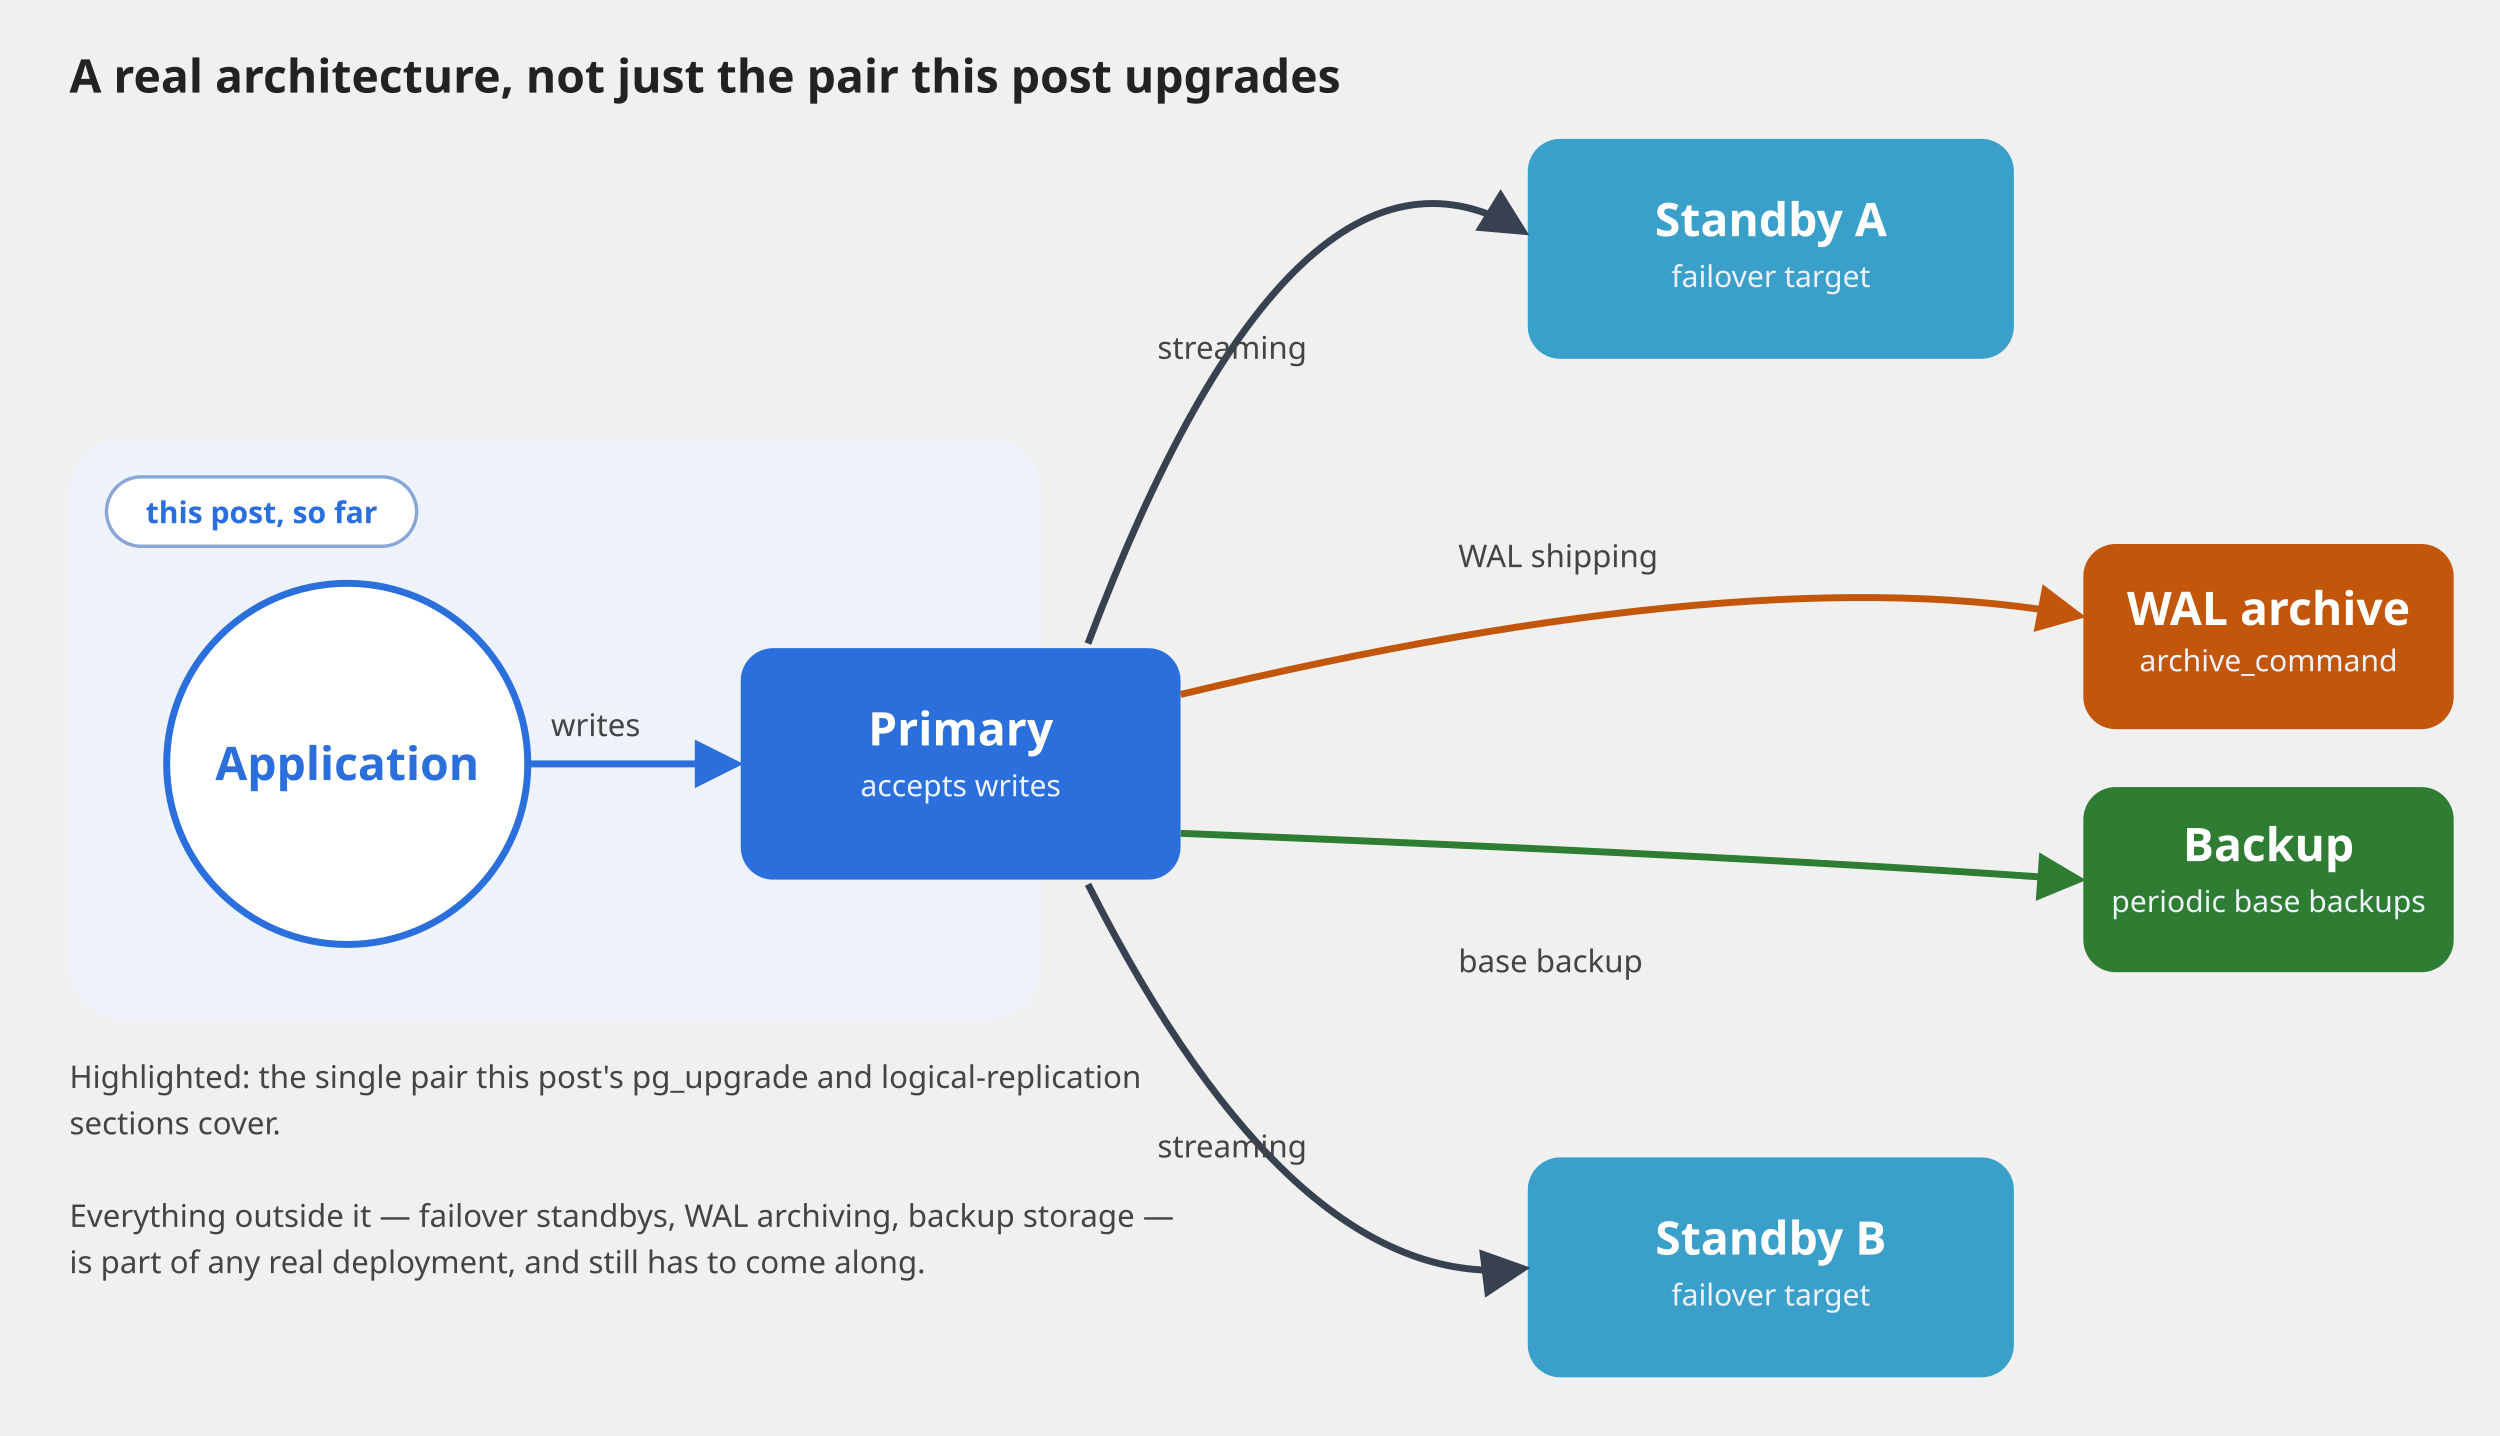
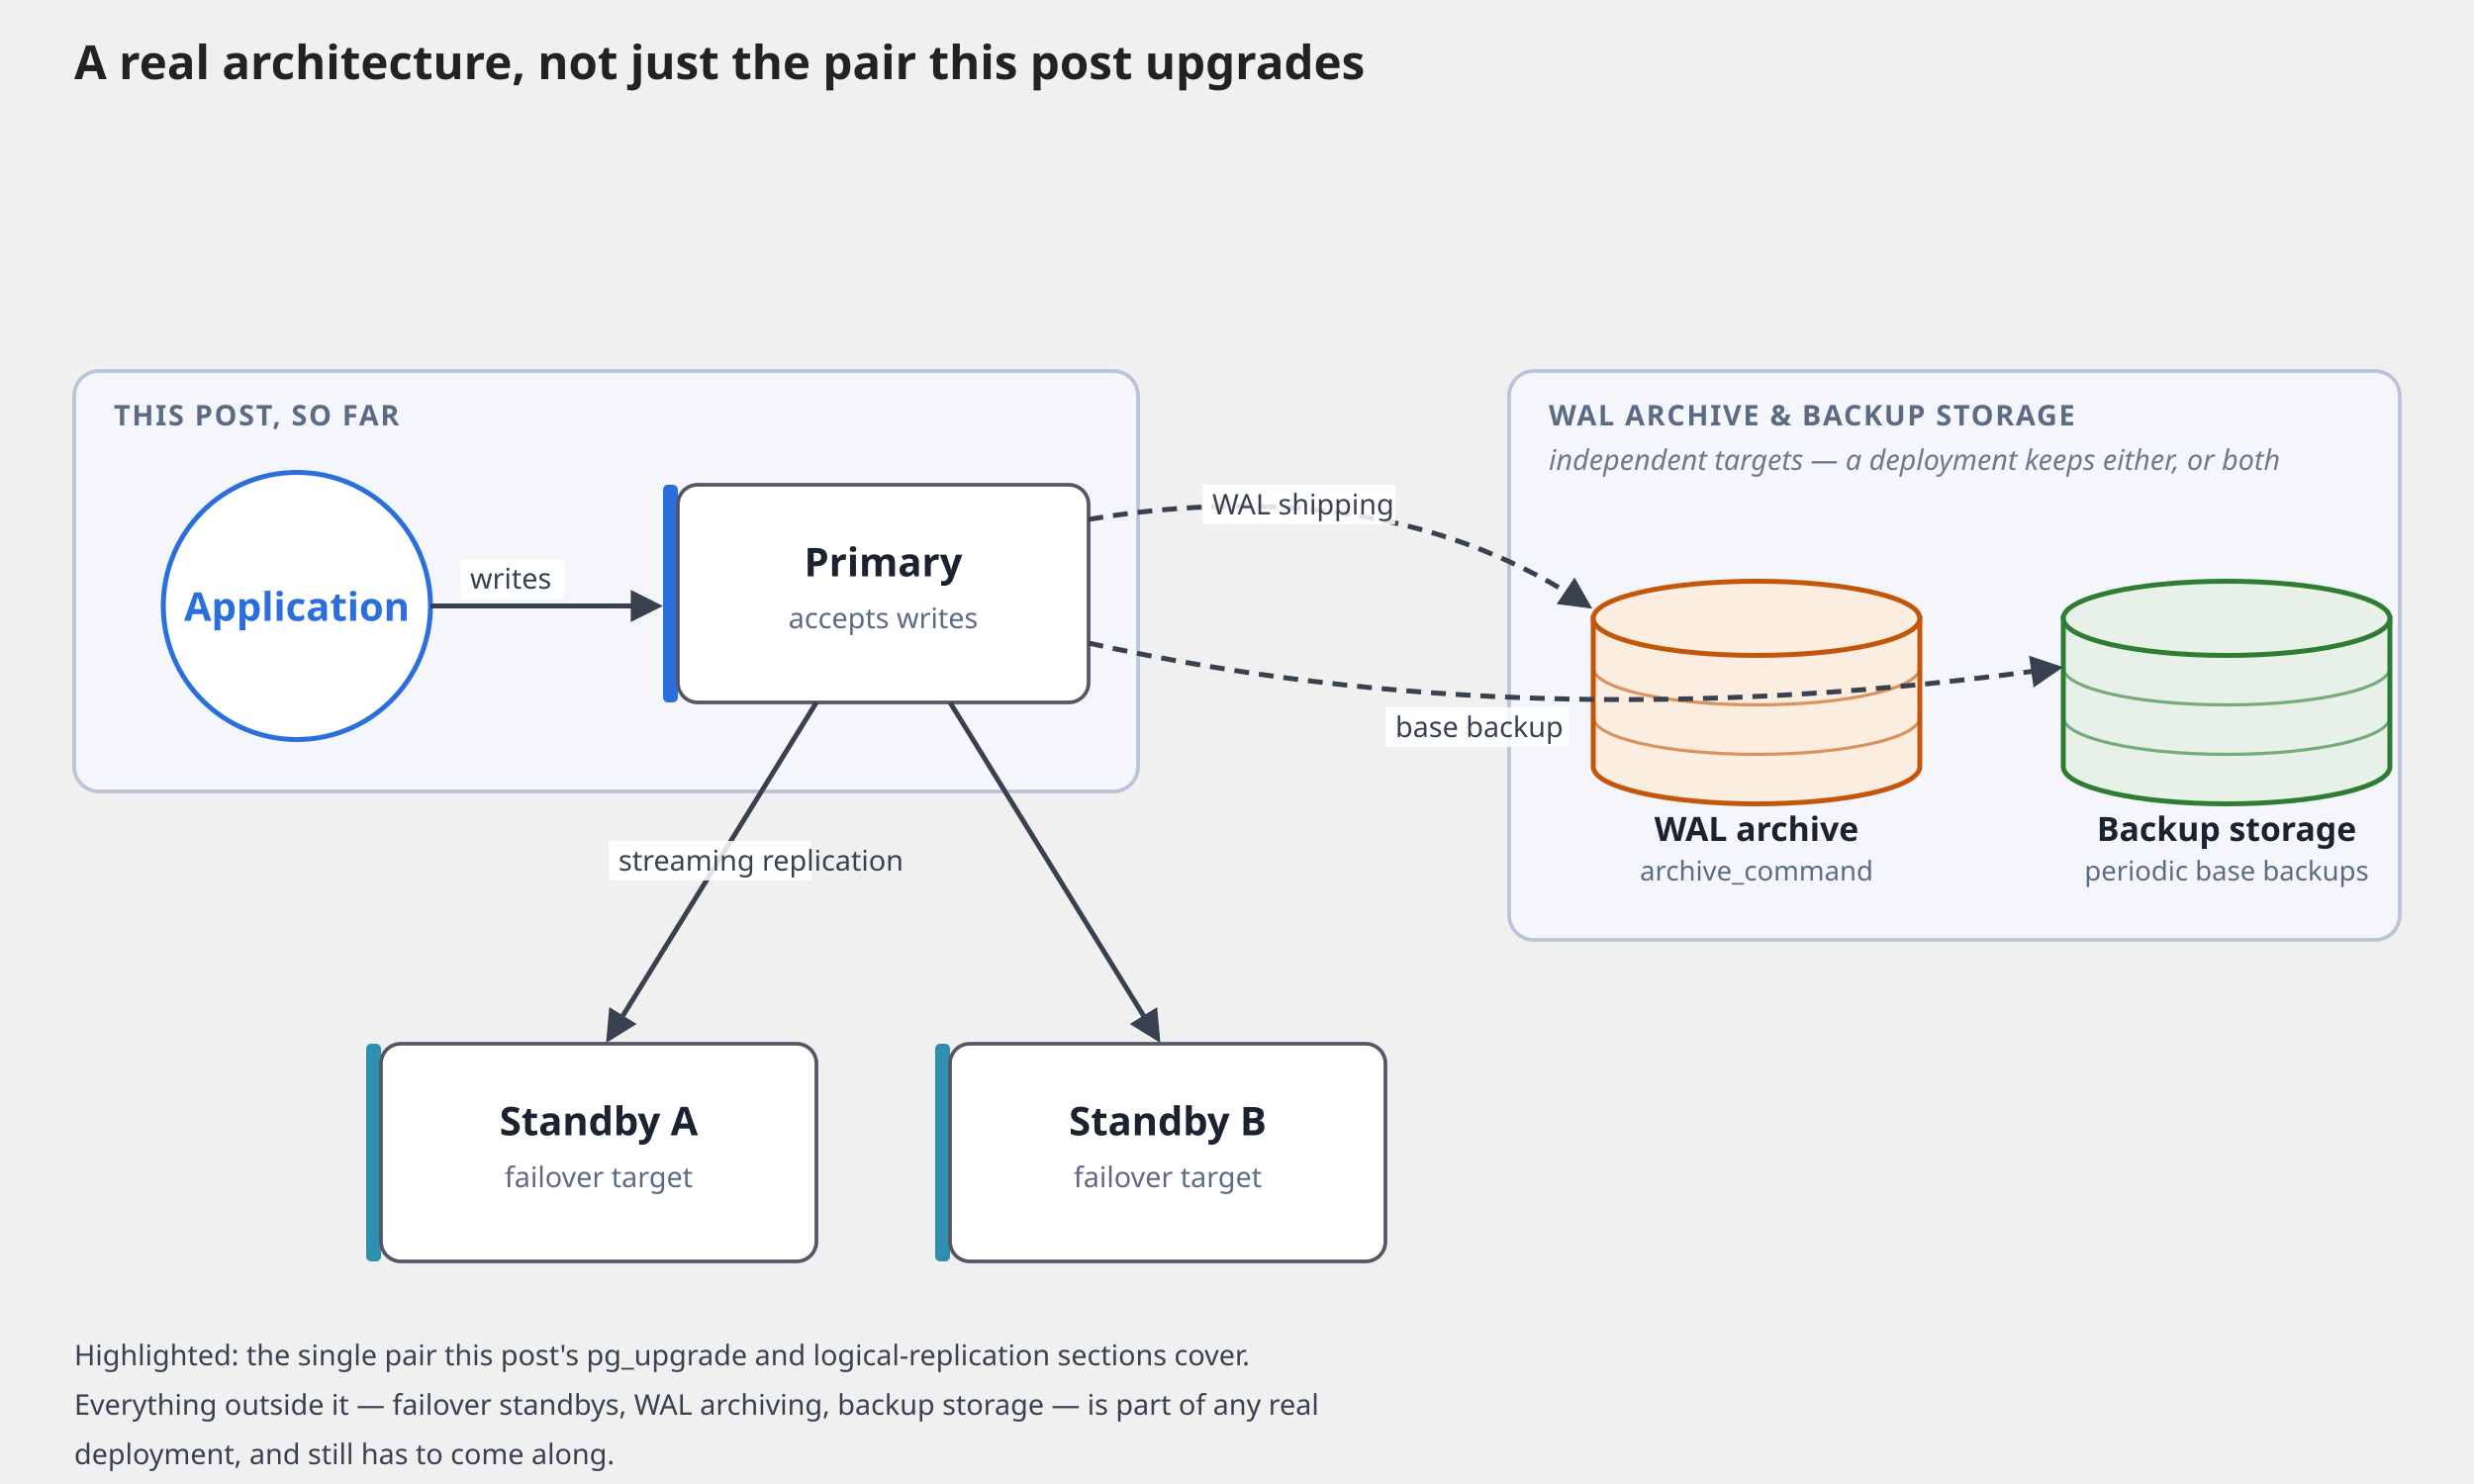
- <svg xmlns="http://www.w3.org/2000/svg" viewBox="0 0 1080 620" role="img" aria-label="A real architecture, not just the pair this post upgrades. The application writes to the primary. Highlighted together, application and primary are the single pair this post's pg_upgrade and logical-replication sections cover. Outside that highlight: the primary streams to standby A and standby B for failover, ships WAL to an archive, and sends periodic base backups to separate storage. None of those three are addressed by upgrading one pair of servers.">
+ <svg xmlns="http://www.w3.org/2000/svg" viewBox="0 0 1000 600" role="img" aria-label="A real architecture, not just the pair this post upgrades. The application writes to the primary; application and primary, boxed together, are the single pair this post's pg_upgrade and logical-replication sections cover. Below the primary, standby A and standby B receive streaming replication, as failover targets. To the side, in their own shared scope, the primary feeds a WAL archive and a backup storage target by archive_command and periodic base backups — independent of each other, a deployment may have either or both.">
  <style>
-     text { font-family: system-ui, sans-serif; fill: #fff; }
-     .title { font-family: system-ui, sans-serif; font-size: 20px; font-weight: 700; fill: #222; }
-     .node-title { font-size: 20px; font-weight: 700; }
-     .node-sub { font-size: 13px; fill: #eef3fb; }
-     .app-title { font-size: 20px; font-weight: 700; fill: #2a6fdb; }
-     .caption { font-size: 13.5px; fill: #444; }
-     .tag { font-size: 13px; font-weight: 600; fill: #2a6fdb; }
-     .zone { fill: #eef3fb; stroke: none; }
-     .pill { fill: #fff; stroke: #8aa6d6; stroke-width: 1.5; }
-     .app { fill: #fff; stroke: #2a6fdb; stroke-width: 3; }
-     .primary { fill: #2a6fdb; }
-     .standby { fill: #3aa0c9; }
-     .archive { fill: #c2570c; }
-     .backup { fill: #2e7d32; }
-     .lw { stroke: #2a6fdb; stroke-width: 3; fill: none; marker-end: url(#mw); }
-     .lr { stroke: #37414f; stroke-width: 3; fill: none; marker-end: url(#mr); }
-     .la { stroke: #c2570c; stroke-width: 3; fill: none; marker-end: url(#ma); }
-     .lb { stroke: #2e7d32; stroke-width: 3; fill: none; marker-end: url(#mb); }
+     text { font-family: system-ui, sans-serif; fill: #222; }
+     .title { font-size: 19px; font-weight: 700; }
+     .zone { fill: #f4f6fb; stroke: #b9c4d6; stroke-width: 1.5; }
+     .zone-label { font-size: 11.5px; font-weight: 700; letter-spacing: 0.06em; fill: #5c6b84; }
+     .zone-sub { font-size: 11.5px; font-style: italic; fill: #70798a; }
+     .node { fill: #fff; stroke: #556; stroke-width: 1.5; }
+     .accent { stroke-width: 0; }
+     .accent-primary { fill: #2a6fdb; }
+     .accent-standby { fill: #2f8fae; }
+     .node-title { font-size: 16px; font-weight: 700; fill: #1b2230; }
+     .node-sub { font-size: 11.5px; fill: #5c6b84; }
+     .app { fill: #fff; stroke: #2a6fdb; stroke-width: 2; }
+     .app-title { font-size: 16px; font-weight: 700; fill: #2a6fdb; }
+     .disk-archive { fill: #fbeee1; stroke: #c2570c; stroke-width: 2; }
+     .disk-backup { fill: #e7f1e8; stroke: #2e7d32; stroke-width: 2; }
+     .disk-line-archive { fill: none; stroke: #c2570c; stroke-width: 1.3; opacity: 0.6; }
+     .disk-line-backup { fill: none; stroke: #2e7d32; stroke-width: 1.3; opacity: 0.6; }
+     .icon-label { font-size: 13.5px; font-weight: 700; fill: #1b2230; }
+     .icon-sub { font-size: 11px; fill: #5c6b84; }
+     .solid { stroke: #37414f; stroke-width: 2; fill: none; marker-end: url(#m1); }
+     .dashed { stroke: #37414f; stroke-width: 2; fill: none; stroke-dasharray: 6 4; marker-end: url(#m1); }
+     .lbl { font-size: 11.5px; fill: #37414f; }
+     .lblbg { fill: #fff; opacity: 0.85; }
    @media (prefers-color-scheme: dark) {
-       .title { fill: #f0f0f0; } .caption { fill: #bbb; }
-       .zone { fill: #1b2333; } .pill { fill: #15181e; stroke: #5d79ab; }
-       .app { fill: #15181e; stroke: #6ea8ff; } .app-title { fill: #6ea8ff; }
-       .tag { fill: #6ea8ff; } .node-sub { fill: #e3ecfb; }
-       .lw { stroke: #6ea8ff; } .lr { stroke: #b7bfcc; } .la { stroke: #ff9a57; } .lb { stroke: #66bb6a; }
+       text { fill: #e8e8e8; }
+       .zone { fill: #1b2130; stroke: #4a5873; } .zone-label { fill: #9aa8c2; } .zone-sub { fill: #8b94a6; }
+       .node { fill: #1d2129; stroke: #8a93a6; } .node-title { fill: #f0f0f0; } .node-sub { fill: #aab2c2; }
+       .app { fill: #1d2129; stroke: #6ea8ff; } .app-title { fill: #6ea8ff; }
+       .disk-archive { fill: #3a2a1d; stroke: #ff9a57; } .disk-backup { fill: #1f3322; stroke: #66bb6a; }
+       .disk-line-archive { stroke: #ff9a57; } .disk-line-backup { stroke: #66bb6a; }
+       .icon-label { fill: #f0f0f0; } .icon-sub { fill: #aab2c2; }
+       .solid { stroke: #c3cadb; } .dashed { stroke: #c3cadb; } .lbl { fill: #c3cadb; } .lblbg { fill: #15181e; }
    }
  </style>
  <defs>
-     <marker id="mw" viewBox="0 0 10 10" refX="8.5" refY="5" markerWidth="7" markerHeight="7" orient="auto">
-       <path d="M0 0L10 5L0 10z" fill="#2a6fdb" />
-     </marker>
-     <marker id="mr" viewBox="0 0 10 10" refX="8.5" refY="5" markerWidth="7" markerHeight="7" orient="auto">
+     <marker id="m1" viewBox="0 0 10 10" refX="8.5" refY="5" markerWidth="6.5" markerHeight="6.5" orient="auto">
      <path d="M0 0L10 5L0 10z" fill="#37414f" />
    </marker>
-     <marker id="ma" viewBox="0 0 10 10" refX="8.5" refY="5" markerWidth="7" markerHeight="7" orient="auto">
-       <path d="M0 0L10 5L0 10z" fill="#c2570c" />
-     </marker>
-     <marker id="mb" viewBox="0 0 10 10" refX="8.5" refY="5" markerWidth="7" markerHeight="7" orient="auto">
-       <path d="M0 0L10 5L0 10z" fill="#2e7d32" />
-     </marker>
  </defs>
-   <text class="title" x="30" y="40">A real architecture, not just the pair this post upgrades</text>
-   <rect class="zone" x="30" y="190" width="420" height="250" rx="22" />
-   <rect class="pill" x="46" y="206" width="134" height="30" rx="15" />
-   <text class="tag" x="113" y="226" text-anchor="middle">this post, so far</text>
-   <circle class="app" cx="150" cy="330" r="78" />
-   <text class="app-title" x="150" y="337" text-anchor="middle">Application</text>
-   <rect class="primary" x="320" y="280" width="190" height="100" rx="14" />
-   <text class="node-title" x="415" y="322" text-anchor="middle">Primary</text>
-   <text class="node-sub" x="415" y="344" text-anchor="middle">accepts writes</text>
-   <path class="lw" d="M228 330 L318 330" />
-   <text class="caption" x="238" y="318">writes</text>
-   <rect class="standby" x="660" y="60" width="210" height="95" rx="14" />
-   <text class="node-title" x="765" y="102" text-anchor="middle">Standby A</text>
-   <text class="node-sub" x="765" y="124" text-anchor="middle">failover target</text>
-   <rect class="standby" x="660" y="500" width="210" height="95" rx="14" />
-   <text class="node-title" x="765" y="542" text-anchor="middle">Standby B</text>
-   <text class="node-sub" x="765" y="564" text-anchor="middle">failover target</text>
-   <rect class="archive" x="900" y="235" width="160" height="80" rx="14" />
-   <text class="node-title" x="980" y="270" text-anchor="middle" font-size="17">WAL archive</text>
-   <text class="node-sub" x="980" y="290" text-anchor="middle">archive_command</text>
-   <rect class="backup" x="900" y="340" width="160" height="80" rx="14" />
-   <text class="node-title" x="980" y="372" text-anchor="middle" font-size="17">Backup</text>
-   <text class="node-sub" x="980" y="394" text-anchor="middle">periodic base backups</text>
-   <path class="lr" d="M470 278 Q 560 40 658 100" />
-   <path class="lr" d="M470 382 Q 560 560 658 548" />
-   <text class="caption" x="500" y="155">streaming</text>
-   <text class="caption" x="500" y="500">streaming</text>
-   <path class="la" d="M510 300 Q 760 240 898 266" />
-   <path class="lb" d="M510 360 Q 760 370 898 380" />
-   <text class="caption" x="630" y="245">WAL shipping</text>
-   <text class="caption" x="630" y="420">base backup</text>
-   <text class="caption" x="30" y="470">Highlighted: the single pair this post's pg_upgrade and logical-replication</text>
-   <text class="caption" x="30" y="490">sections cover.</text>
-   <text class="caption" x="30" y="530">Everything outside it — failover standbys, WAL archiving, backup storage —</text>
-   <text class="caption" x="30" y="550">is part of any real deployment, and still has to come along.</text>
+   <text class="title" x="30" y="32">A real architecture, not just the pair this post upgrades</text>
+   <rect class="zone" x="30" y="150" width="430" height="170" rx="10" />
+   <text class="zone-label" x="46" y="172">THIS POST, SO FAR</text>
+   <circle class="app" cx="120" cy="245" r="54" />
+   <text class="app-title" x="120" y="251" text-anchor="middle">Application</text>
+   <rect class="accent accent-primary" x="268" y="196" width="6" height="88" rx="2" />
+   <rect class="node" x="274" y="196" width="166" height="88" rx="8" />
+   <text class="node-title" x="357" y="233" text-anchor="middle">Primary</text>
+   <text class="node-sub" x="357" y="254" text-anchor="middle">accepts writes</text>
+   <path class="solid" d="M174 245 L266 245" />
+   <rect class="lblbg" x="186" y="226" width="42" height="16" />
+   <text class="lbl" x="190" y="238">writes</text>
+   <rect class="accent accent-standby" x="148" y="422" width="6" height="88" rx="2" />
+   <rect class="node" x="154" y="422" width="176" height="88" rx="8" />
+   <text class="node-title" x="242" y="459" text-anchor="middle">Standby A</text>
+   <text class="node-sub" x="242" y="480" text-anchor="middle">failover target</text>
+   <rect class="accent accent-standby" x="378" y="422" width="6" height="88" rx="2" />
+   <rect class="node" x="384" y="422" width="176" height="88" rx="8" />
+   <text class="node-title" x="472" y="459" text-anchor="middle">Standby B</text>
+   <text class="node-sub" x="472" y="480" text-anchor="middle">failover target</text>
+   <path class="solid" d="M330 284 L246 420" />
+   <path class="solid" d="M384 284 L468 420" />
+   <rect class="lblbg" x="246" y="340" width="82" height="16" />
+   <text class="lbl" x="250" y="352">streaming replication</text>
+   <rect class="zone" x="610" y="150" width="360" height="230" rx="10" />
+   <text class="zone-label" x="626" y="172">WAL ARCHIVE &amp; BACKUP STORAGE</text>
+   <text class="zone-sub" x="626" y="190">independent targets — a deployment keeps either, or both</text>
+   <path class="disk-archive" d="M644 250 L644 310 A66 15 0 0 0 776 310 L776 250 Z" />
+   <path class="disk-line-archive" d="M644 270 A66 15 0 0 0 776 270" />
+   <path class="disk-line-archive" d="M644 290 A66 15 0 0 0 776 290" />
+   <ellipse class="disk-archive" cx="710" cy="250" rx="66" ry="15" />
+   <text class="icon-label" x="710" y="340" text-anchor="middle">WAL archive</text>
+   <text class="icon-sub" x="710" y="356" text-anchor="middle">archive_command</text>
+   <path class="disk-backup" d="M834 250 L834 310 A66 15 0 0 0 966 310 L966 250 Z" />
+   <path class="disk-line-backup" d="M834 270 A66 15 0 0 0 966 270" />
+   <path class="disk-line-backup" d="M834 290 A66 15 0 0 0 966 290" />
+   <ellipse class="disk-backup" cx="900" cy="250" rx="66" ry="15" />
+   <text class="icon-label" x="900" y="340" text-anchor="middle">Backup storage</text>
+   <text class="icon-sub" x="900" y="356" text-anchor="middle">periodic base backups</text>
+   <path class="dashed" d="M440 210 Q 560 190 642 245" />
+   <path class="dashed" d="M440 260 Q 620 300 832 270" />
+   <rect class="lblbg" x="486" y="196" width="78" height="16" />
+   <text class="lbl" x="490" y="208">WAL shipping</text>
+   <rect class="lblbg" x="560" y="286" width="74" height="16" />
+   <text class="lbl" x="564" y="298">base backup</text>
+   <text class="lbl" x="30" y="552">Highlighted: the single pair this post's pg_upgrade and logical-replication sections cover.</text>
+   <text class="lbl" x="30" y="572">Everything outside it — failover standbys, WAL archiving, backup storage — is part of any real</text>
+   <text class="lbl" x="30" y="592">deployment, and still has to come along.</text>
</svg>
